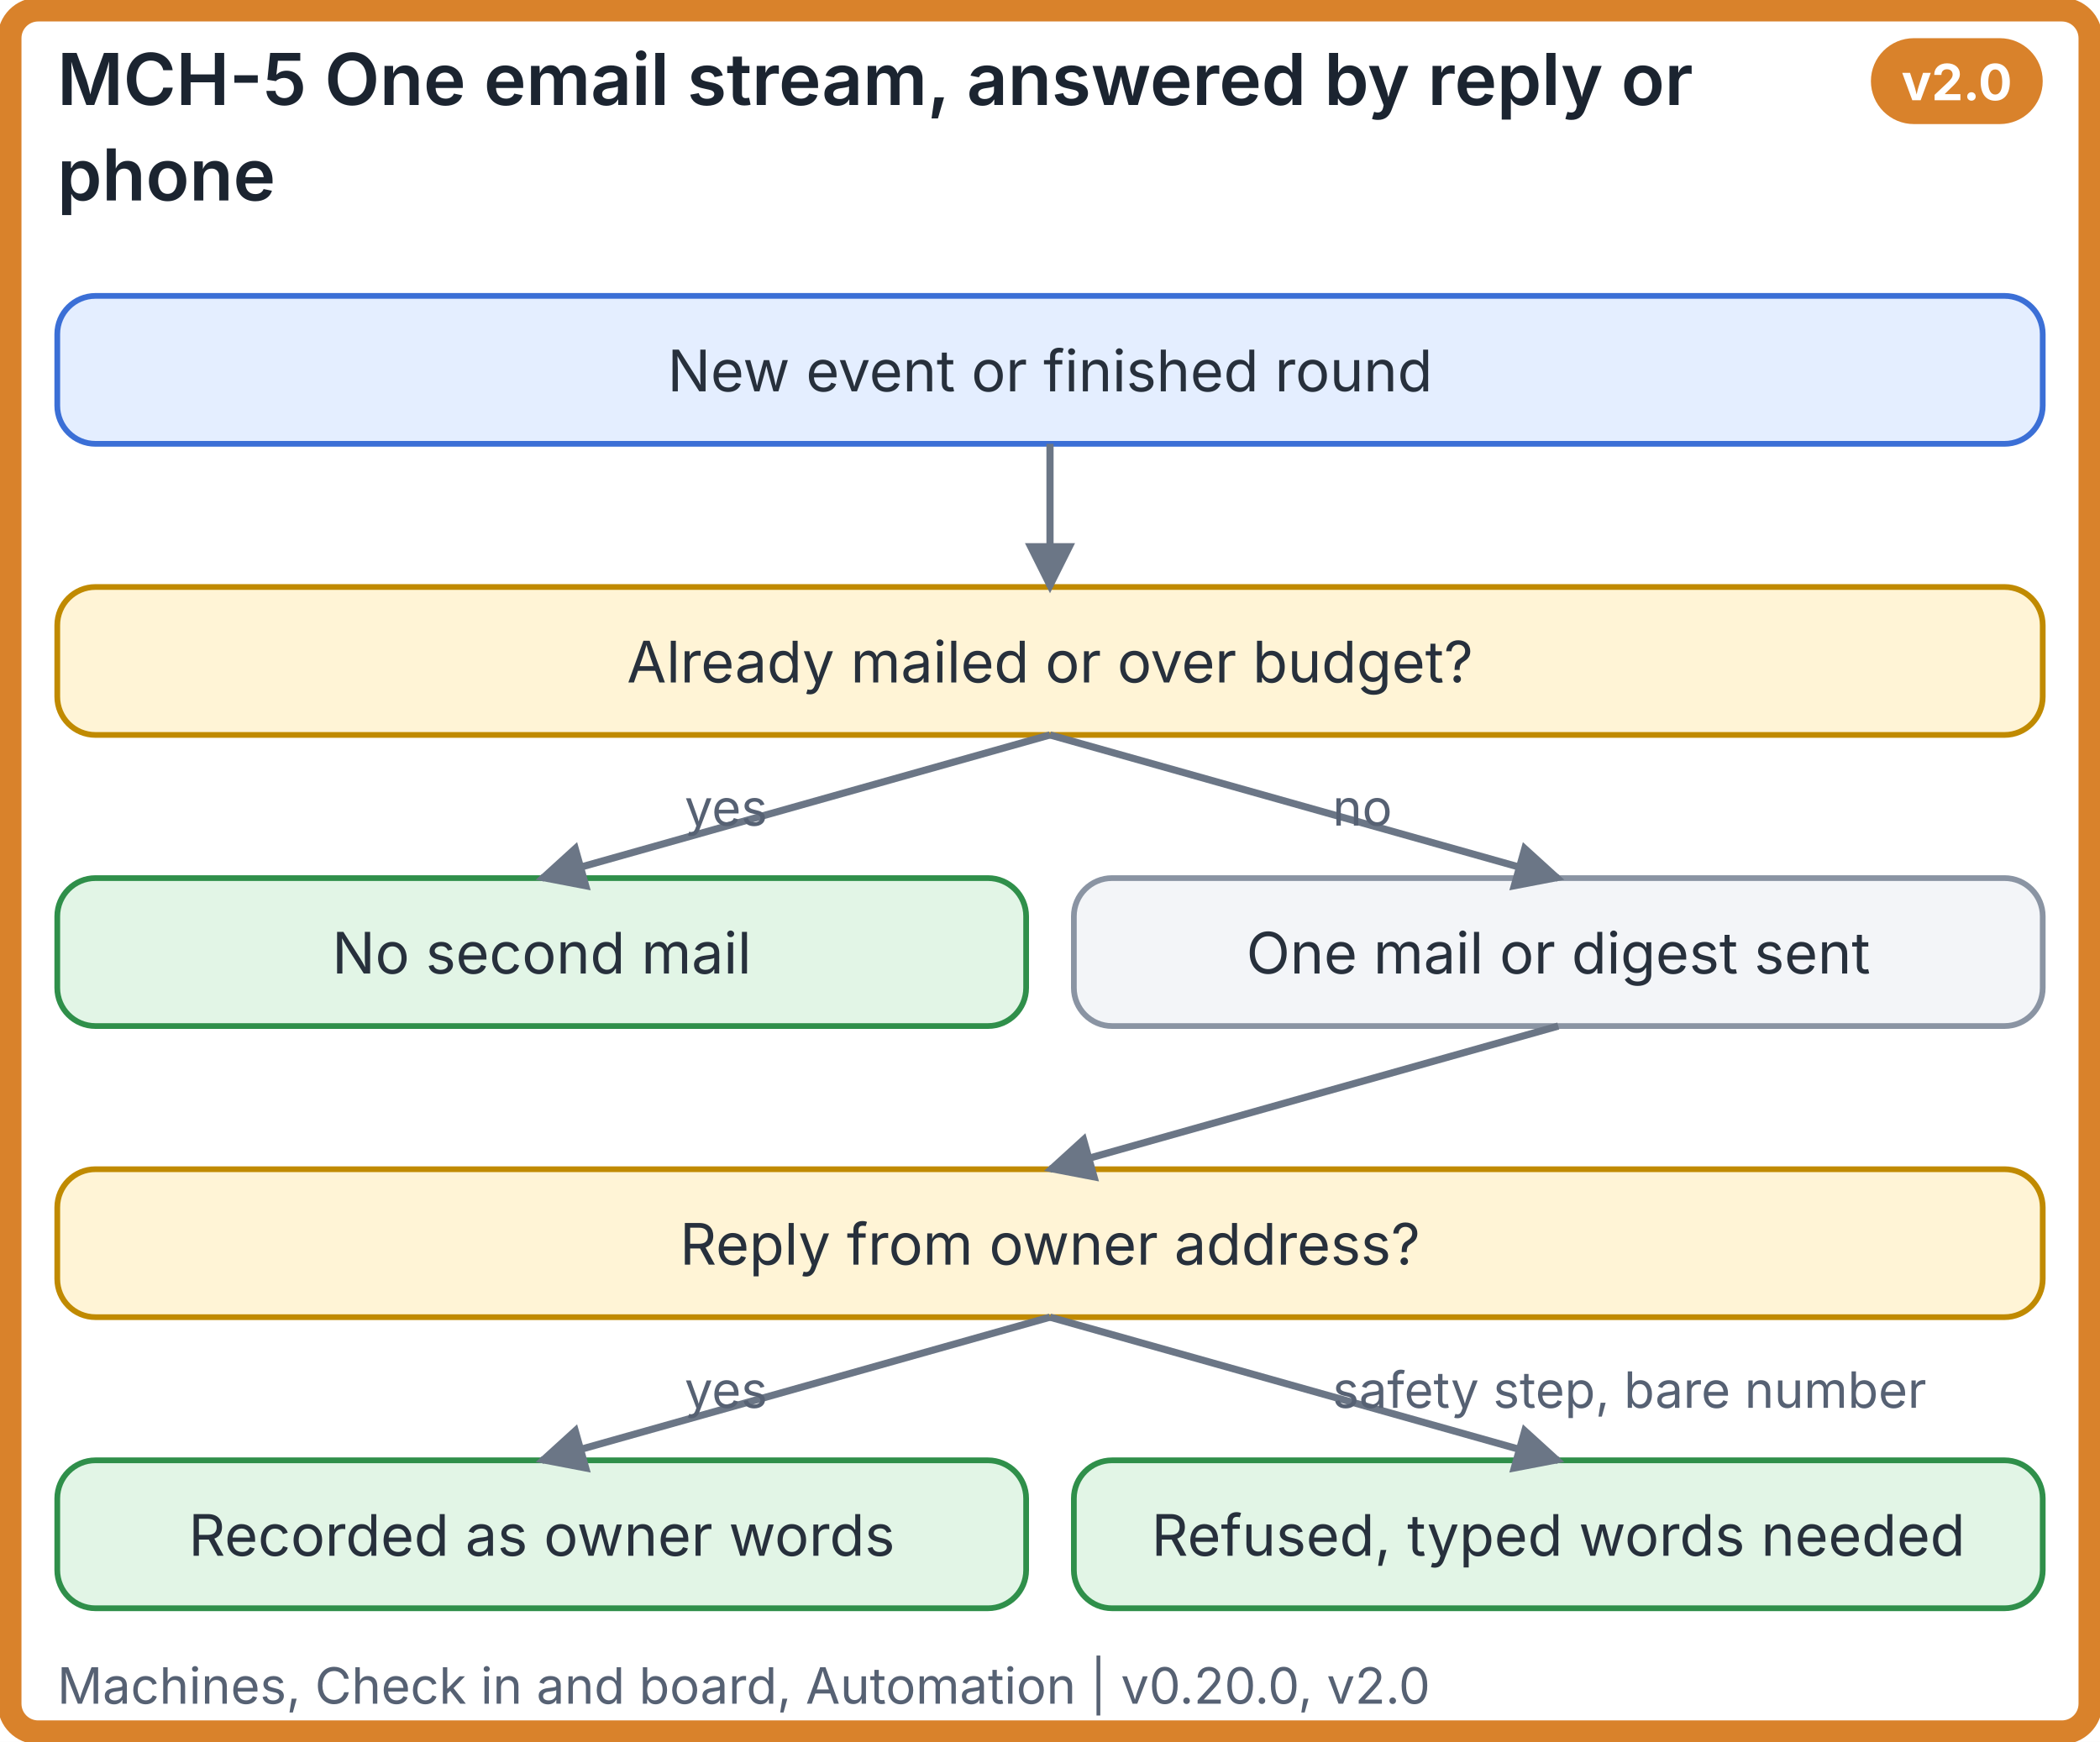
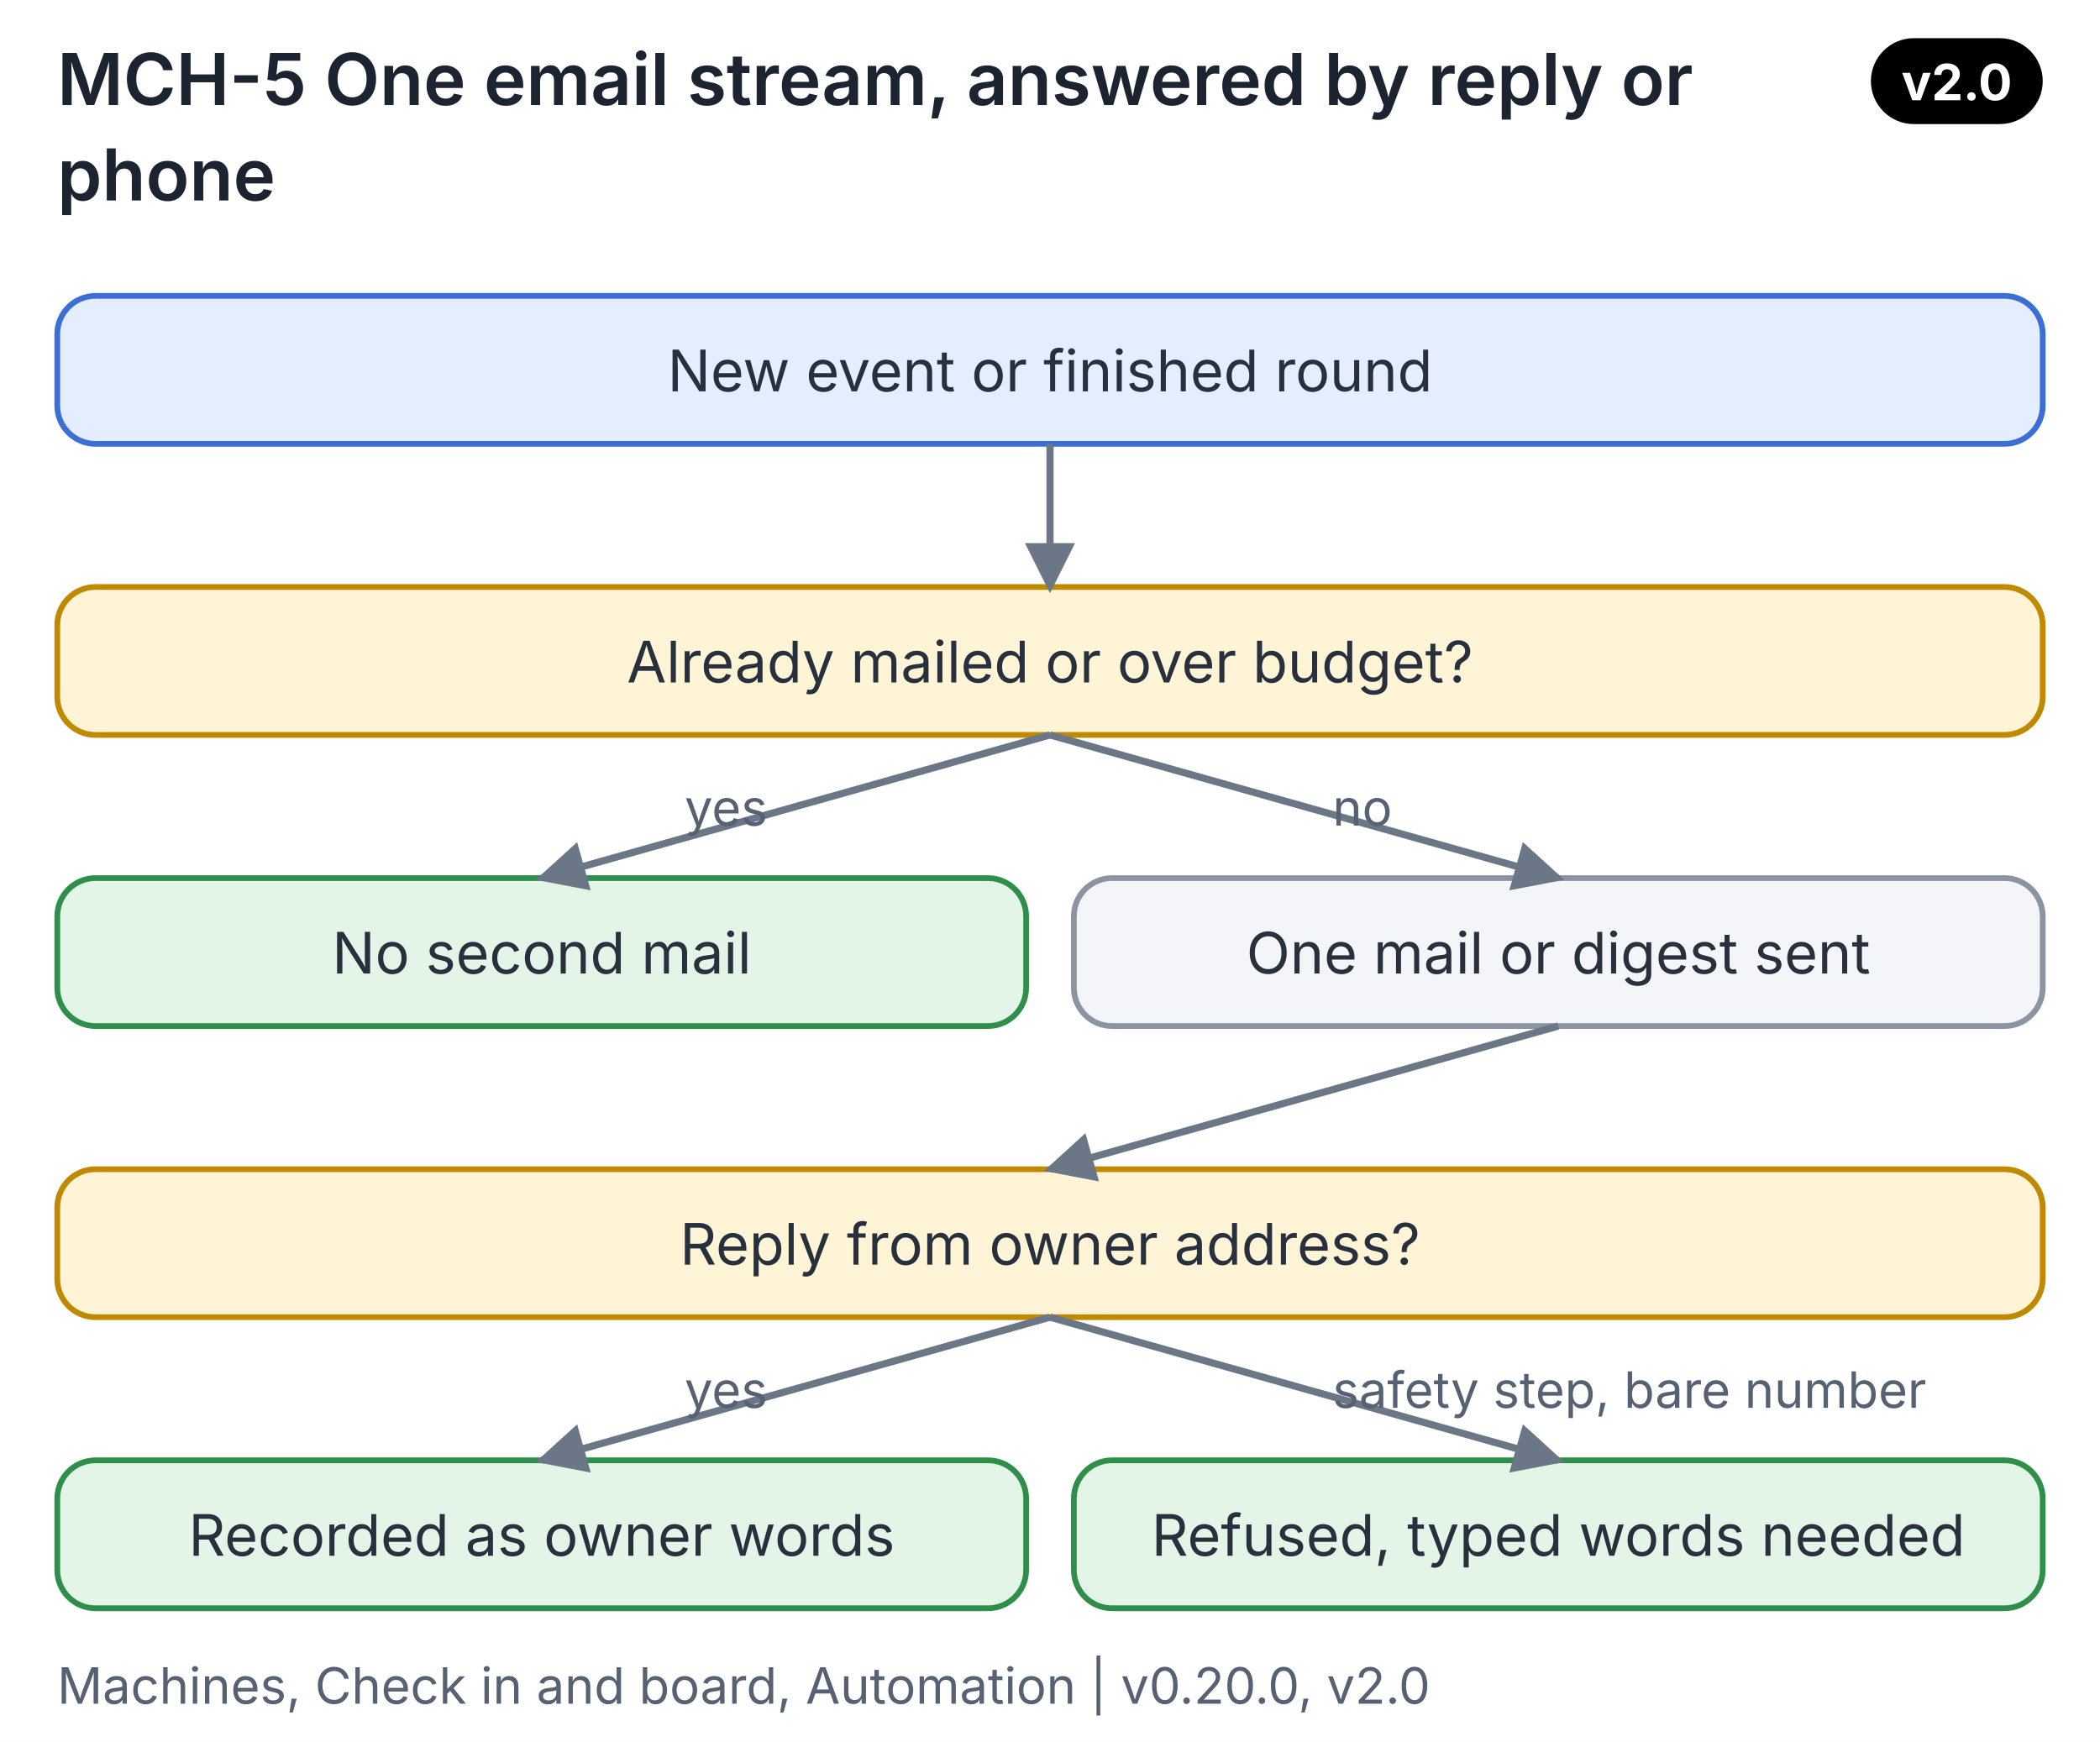
<svg xmlns="http://www.w3.org/2000/svg" viewBox="0 0 440 365" width="440" role="img" aria-label="Flow of MCH-5 One email stream, answered by reply or phone">
  <style>
.f-t{font:600 15px system-ui,-apple-system,Segoe UI,sans-serif;fill:#1b2430}
.f-h{font:600 11px system-ui,-apple-system,Segoe UI,sans-serif;fill:#566173;letter-spacing:.05em}
.f-s{font:400 12px system-ui,-apple-system,Segoe UI,sans-serif;fill:#27303c}
.f-x{font:400 10.5px system-ui,-apple-system,Segoe UI,sans-serif;fill:#566173}
.f-you{fill:#e4eeff;stroke:#3b6fd6}
.f-step{fill:#f3f5f8;stroke:#8a94a3}
.f-gate{fill:#fff4d6;stroke:#c08a00}
.f-ok{fill:#e2f5e6;stroke:#2f8f4a}
.f-find{fill:#fde9e7;stroke:#c5483f}
.f-bg{fill:#ffffff}
.f-a{stroke:#6b7686;stroke-width:1.5;fill:none}
.f-ah{fill:#6b7686}
@media (prefers-color-scheme: dark){
.f-t{fill:#eef2f6}.f-h,.f-x{fill:#a3afbf}.f-s{fill:#e1e7ee}
.f-step{fill:#222b36;stroke:#5c6b7d}.f-you{fill:#162a4f;stroke:#6d9bf0}
.f-gate{fill:#3a2e0d;stroke:#d9a521}.f-find{fill:#3d1c1a;stroke:#e0736a}
.f-ok{fill:#153420;stroke:#4fb56c}.f-bg{fill:#12171d}.f-a{stroke:#9aa7b8}.f-ah{fill:#9aa7b8}
}

- .k-shipped{stroke:#8a94a3;stroke-width:1.5}.k-v20{stroke:#d9822b;stroke-width:5}.k-v21{stroke:#8a5cd6;stroke-width:5;stroke-dasharray:10 6}
- .p-shipped{fill:#2f8f4a}.p-v20{fill:#d9822b}.p-v21{fill:#8a5cd6}
+ .k-shipped{stroke:#8a94a3;stroke-width:1.5}.k-v20{stroke:#d9822b;stroke-width:5}.k-planned{stroke:#8a5cd6;stroke-width:5;stroke-dasharray:10 6}
+ .p-shipped{fill:#2f8f4a}.p-v20{fill:#d9822b}.p-planned{fill:#8a5cd6}
.f-pill{font:700 10.5px system-ui,-apple-system,Segoe UI,sans-serif;fill:#ffffff}
- @media (prefers-color-scheme: dark){.k-shipped{stroke:#5c6b7d}.k-v20{stroke:#f0a050}.k-v21{stroke:#b08cf0}.p-shipped{fill:#3d9c58}.p-v20{fill:#c46f1c}.p-v21{fill:#7a4cc6}}
+ @media (prefers-color-scheme: dark){.k-shipped{stroke:#5c6b7d}.k-v20{stroke:#f0a050}.k-planned{stroke:#b08cf0}.p-shipped{fill:#3d9c58}.p-v20{fill:#c46f1c}.p-planned{fill:#7a4cc6}}
</style>
  <defs>
    <marker id="ah" viewBox="0 0 8 8" refX="7" refY="4" markerWidth="7" markerHeight="7" orient="auto-start-reverse">
      <path d="M0 0 L8 4 L0 8 z" class="f-ah" />
    </marker>
  </defs>
  <rect width="440" height="365" class="f-bg" />
  <text x="12" y="22" class="f-t">MCH-5 One email stream, answered by reply or</text>
  <text x="12" y="42" class="f-t">phone</text>
  <rect x="12.0" y="62" width="416.0" height="31" rx="8" class="f-you" stroke-width="1.2" />
  <text x="220.0" y="82" text-anchor="middle" class="f-s">New event or finished round</text>
  <rect x="12.0" y="123" width="416.0" height="31" rx="8" class="f-gate" stroke-width="1.2" />
  <text x="220.0" y="143" text-anchor="middle" class="f-s">Already mailed or over budget?</text>
  <rect x="12.0" y="184" width="203.0" height="31" rx="8" class="f-ok" stroke-width="1.2" />
  <text x="113.5" y="204" text-anchor="middle" class="f-s">No second mail</text>
  <rect x="225.0" y="184" width="203.0" height="31" rx="8" class="f-step" stroke-width="1.2" />
  <text x="326.5" y="204" text-anchor="middle" class="f-s">One mail or digest sent</text>
  <rect x="12.0" y="245" width="416.0" height="31" rx="8" class="f-gate" stroke-width="1.2" />
  <text x="220.0" y="265" text-anchor="middle" class="f-s">Reply from owner address?</text>
  <rect x="12.0" y="306" width="203.0" height="31" rx="8" class="f-ok" stroke-width="1.2" />
  <text x="113.5" y="326" text-anchor="middle" class="f-s">Recorded as owner words</text>
  <rect x="225.0" y="306" width="203.0" height="31" rx="8" class="f-ok" stroke-width="1.2" />
  <text x="326.5" y="326" text-anchor="middle" class="f-s">Refused, typed words needed</text>
  <path d="M220.0 93.0 L220.0 123.0" class="f-a" marker-end="url(#ah)" />
  <path d="M220.0 154.0 L113.5 184.0" class="f-a" marker-end="url(#ah)" />
  <text x="160.8" y="173.0" text-anchor="end" class="f-x">yes</text>
  <path d="M220.0 154.0 L326.5 184.0" class="f-a" marker-end="url(#ah)" />
  <text x="279.2" y="173.0" text-anchor="start" class="f-x">no</text>
  <path d="M326.5 215.0 L220.0 245.0" class="f-a" marker-end="url(#ah)" />
  <path d="M220.0 276.0 L113.5 306.0" class="f-a" marker-end="url(#ah)" />
  <text x="160.8" y="295.0" text-anchor="end" class="f-x">yes</text>
  <path d="M220.0 276.0 L326.5 306.0" class="f-a" marker-end="url(#ah)" />
  <text x="279.2" y="295.0" text-anchor="start" class="f-x">safety step, bare number</text>
  <text x="12" y="357" class="f-x">Machines, Check in and board, Automation | v0.20.0, v2.0</text>
-   <rect x="2" y="2" width="436" height="361" rx="6" fill="none" class="k-v20" />
-   <rect x="392" y="8" width="36" height="18" rx="9" class="p-v20" />
+   <rect x="2" y="2" width="436" height="361" rx="6" fill="none" class="k-v2.0" />
+   <rect x="392" y="8" width="36" height="18" rx="9" class="p-v2.0" />
  <text x="410" y="21" text-anchor="middle" class="f-pill">v2.0</text>
</svg>
